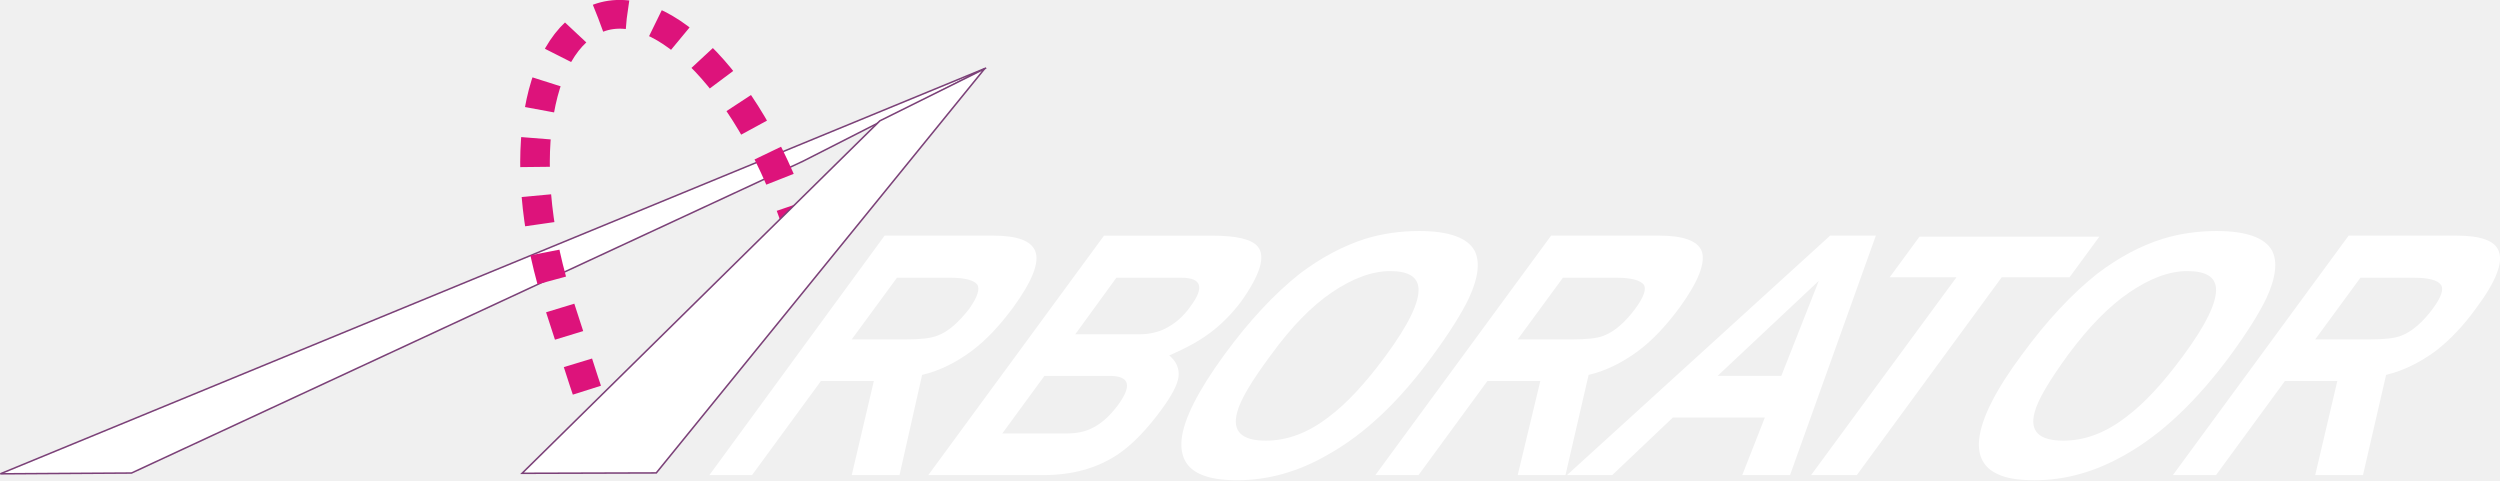
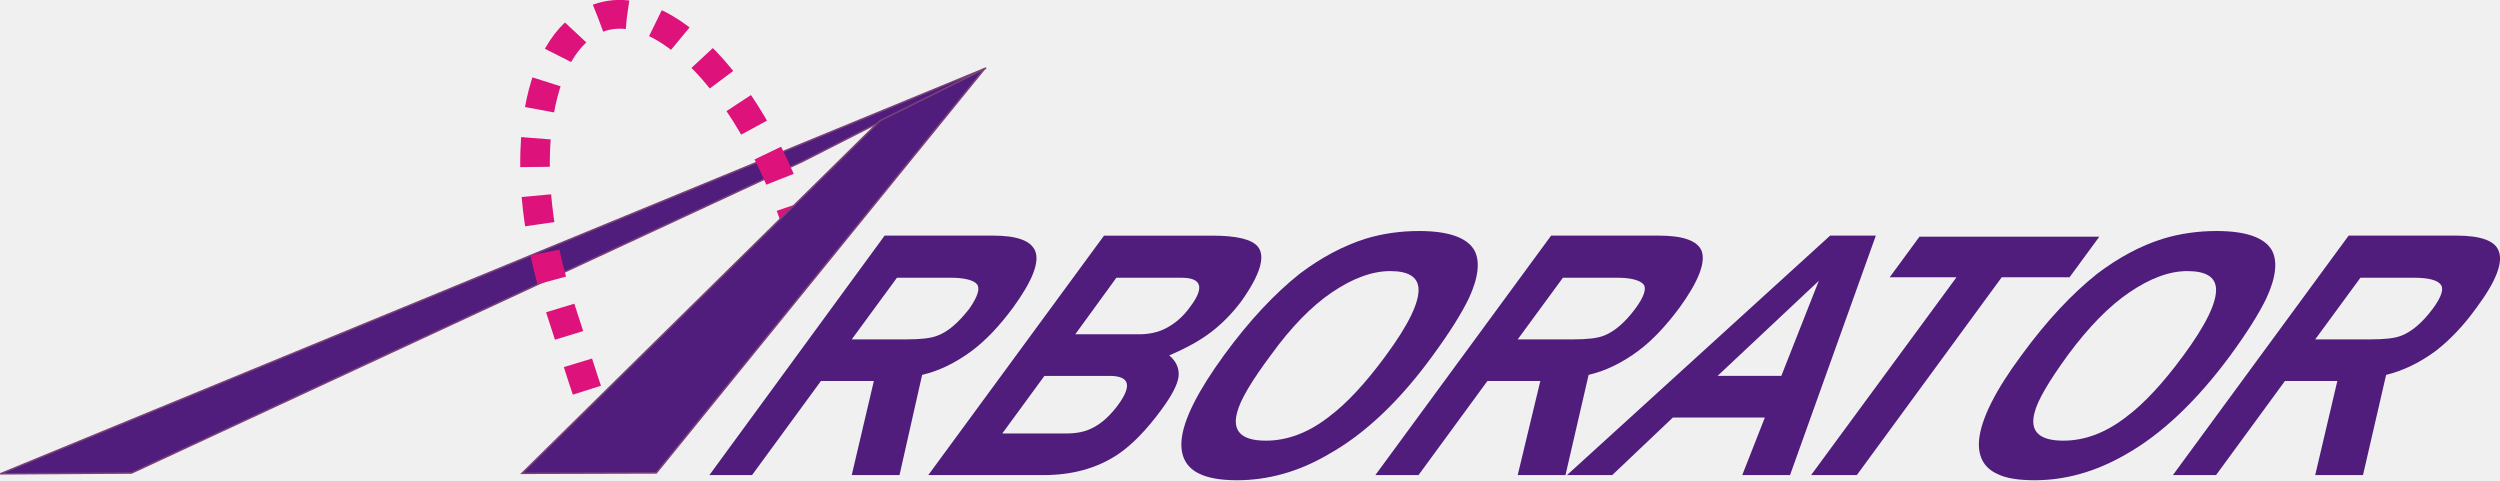
<svg xmlns="http://www.w3.org/2000/svg" width="99.99mm" height="19.206mm" viewBox="0 0 99.99 19.206" version="1.1" id="svg855">
  <defs id="defs849" />
  <g id="layer1" transform="translate(-18.79667,-118.8194)">
    <g style="image-rendering:optimizeQuality;shape-rendering:geometricPrecision;text-rendering:geometricPrecision" id="g7121" transform="matrix(0.02114257,0,0,0.0205227,92.17377,49.99456)">
-       <path class="fil1 str0" d="M -1952,3668 -3221.848,4275.48 -3470,4277 -1605,3486 Z" id="path9" style="fill:#ffffff;stroke:#7b4178;stroke-width:3" />
+       <path class="fil1 str0" d="M -1952,3668 -3221.848,4275.48 -3470,4277 -1605,3486 Z" id="path9" style="fill:#501d7d;stroke:#7b4178;stroke-width:3" />
      <path class="fil2 str1" d="m -2339,3389 c 124,-48 294,139 379,410 l -316,377 c -67,30 -54,31 -137,-229 -83,-259 -49,-510 74,-558 z" id="path11" style="fill:none;stroke:#dd137b;stroke-width:56;stroke-dasharray:56, 56" />
-       <path class="fil1 str0" d="m -1806,3589 197.848,-101.22 -620.938,787.48 L -2483,4276 Z" id="path19" style="fill:#ffffff;stroke:#7b4178;stroke-width:3" />
+       <path class="fil1 str0" d="m -1806,3589 197.848,-101.22 -620.938,787.48 L -2483,4276 Z" id="path19" style="fill:#501d7d;stroke:#7b4178;stroke-width:3" />
    </g>
-     <path style="fill:#ffffff;stroke-width:0.021;image-rendering:optimizeQuality;shape-rendering:geometricPrecision;text-rendering:geometricPrecision" id="path21" d="m 54.774,137.82 h -1.911 l 0.884,-3.761 h -2.117 l -2.754,3.761 h -1.706 l 7.008,-9.577 h 4.337 c 0.966,0 1.521,0.206 1.685,0.617 0.185,0.452 -0.123,1.213 -0.884,2.261 -0.534,0.719 -1.069,1.295 -1.644,1.726 -0.637,0.473 -1.295,0.802 -1.994,0.966 z m 2.795,-6.659 c 0.329,-0.473 0.432,-0.802 0.308,-0.966 -0.123,-0.164 -0.493,-0.267 -1.048,-0.267 h -2.158 l -1.809,2.466 h 2.158 c 0.575,0 0.987,-0.041 1.254,-0.144 0.452,-0.164 0.863,-0.534 1.295,-1.089 z" class="fil1" />
-     <path style="fill:#ffffff;stroke-width:0.021;image-rendering:optimizeQuality;shape-rendering:geometricPrecision;text-rendering:geometricPrecision" id="path23" d="m 65.276,135.169 c -0.617,0.843 -1.213,1.459 -1.809,1.85 -0.822,0.534 -1.788,0.802 -2.939,0.802 h -4.604 l 7.029,-9.577 h 4.316 c 0.987,0 1.583,0.144 1.829,0.432 0.329,0.39 0.103,1.13 -0.658,2.199 -0.37,0.493 -0.781,0.904 -1.213,1.233 -0.432,0.329 -0.987,0.637 -1.665,0.925 0.288,0.247 0.411,0.534 0.37,0.863 -0.041,0.308 -0.267,0.74 -0.658,1.274 z m 1.13,-4.09 c 0.575,-0.76 0.452,-1.151 -0.349,-1.151 h -2.61 l -1.644,2.261 h 2.569 c 0.39,0 0.74,-0.082 1.028,-0.226 0.37,-0.185 0.719,-0.473 1.007,-0.884 z m -2.898,3.946 c 0.575,-0.781 0.473,-1.171 -0.329,-1.171 h -2.61 l -1.685,2.302 h 2.569 c 0.39,0 0.74,-0.062 1.048,-0.226 0.37,-0.185 0.699,-0.493 1.007,-0.904 z" class="fil1" />
-     <path style="fill:#ffffff;stroke-width:0.021;image-rendering:optimizeQuality;shape-rendering:geometricPrecision;text-rendering:geometricPrecision" id="path25" d="m 76.107,133.032 c -1.315,1.809 -2.713,3.144 -4.193,3.967 -1.192,0.699 -2.425,1.028 -3.638,1.028 -0.637,0 -1.13,-0.082 -1.48,-0.247 -0.555,-0.247 -0.802,-0.719 -0.74,-1.377 0.082,-0.822 0.658,-1.952 1.706,-3.391 1.007,-1.377 2.014,-2.446 3.021,-3.247 0.843,-0.637 1.726,-1.11 2.631,-1.398 0.678,-0.206 1.398,-0.308 2.137,-0.308 1.192,0 1.932,0.267 2.22,0.781 0.226,0.432 0.164,1.069 -0.226,1.911 -0.288,0.596 -0.76,1.356 -1.439,2.281 z m -1.891,0.021 c 0.925,-1.254 1.356,-2.158 1.315,-2.713 -0.041,-0.452 -0.411,-0.678 -1.13,-0.678 -0.719,0 -1.5,0.288 -2.322,0.843 -0.822,0.555 -1.644,1.398 -2.446,2.507 -0.781,1.048 -1.233,1.809 -1.356,2.302 -0.206,0.76 0.185,1.13 1.151,1.13 0.843,0 1.685,-0.308 2.507,-0.945 0.719,-0.534 1.48,-1.356 2.281,-2.446 z" class="fil1" />
-     <path style="fill:#ffffff;stroke-width:0.021;image-rendering:optimizeQuality;shape-rendering:geometricPrecision;text-rendering:geometricPrecision" id="path27" d="m 81.41,137.82 h -1.911 l 0.904,-3.761 h -2.117 l -2.754,3.761 H 73.806 l 7.029,-9.577 h 4.316 c 0.966,0 1.541,0.206 1.706,0.617 0.164,0.452 -0.123,1.213 -0.884,2.261 -0.534,0.719 -1.069,1.295 -1.644,1.726 -0.637,0.473 -1.295,0.802 -1.994,0.966 z m 2.795,-6.659 c 0.349,-0.473 0.452,-0.802 0.329,-0.966 -0.144,-0.164 -0.493,-0.267 -1.048,-0.267 h -2.179 l -1.809,2.466 h 2.179 c 0.575,0 0.987,-0.041 1.254,-0.144 0.432,-0.164 0.863,-0.534 1.274,-1.089 z" class="fil1" />
-     <path style="fill:#ffffff;stroke-width:0.021;image-rendering:optimizeQuality;shape-rendering:geometricPrecision;text-rendering:geometricPrecision" id="path29" d="m 90.391,137.82 h -1.911 l 0.904,-2.302 h -3.679 l -2.425,2.302 H 81.471 L 91.994,128.243 h 1.829 z m -0.349,-3.967 1.5,-3.802 -4.049,3.802 z" class="fil1" />
-     <path style="fill:#ffffff;stroke-width:0.021;image-rendering:optimizeQuality;shape-rendering:geometricPrecision;text-rendering:geometricPrecision" id="path31" d="m 101.571,129.908 h -2.713 l -5.796,7.913 h -1.829 l 5.816,-7.913 h -2.672 l 1.192,-1.624 h 7.193 z" class="fil1" />
-     <path style="fill:#ffffff;stroke-width:0.021;image-rendering:optimizeQuality;shape-rendering:geometricPrecision;text-rendering:geometricPrecision" id="path33" d="m 108.004,133.032 c -1.336,1.809 -2.733,3.144 -4.193,3.967 -1.213,0.699 -2.425,1.028 -3.638,1.028 -0.658,0 -1.151,-0.082 -1.48,-0.247 -0.555,-0.247 -0.802,-0.719 -0.74,-1.377 0.082,-0.822 0.637,-1.952 1.706,-3.391 1.007,-1.377 2.014,-2.446 3.021,-3.247 0.843,-0.637 1.706,-1.11 2.631,-1.398 0.678,-0.206 1.398,-0.308 2.137,-0.308 1.192,0 1.932,0.267 2.22,0.781 0.226,0.432 0.164,1.069 -0.226,1.911 -0.288,0.596 -0.76,1.356 -1.439,2.281 z m -1.891,0.021 c 0.925,-1.254 1.356,-2.158 1.315,-2.713 -0.041,-0.452 -0.411,-0.678 -1.151,-0.678 -0.719,0 -1.48,0.288 -2.302,0.843 -0.822,0.555 -1.644,1.398 -2.466,2.507 -0.76,1.048 -1.213,1.809 -1.336,2.302 -0.206,0.76 0.185,1.13 1.151,1.13 0.843,0 1.685,-0.308 2.507,-0.945 0.719,-0.534 1.48,-1.356 2.281,-2.446 z" class="fil1" />
-     <path style="fill:#ffffff;stroke-width:0.021;image-rendering:optimizeQuality;shape-rendering:geometricPrecision;text-rendering:geometricPrecision" id="path35" d="m 113.307,137.82 h -1.911 l 0.884,-3.761 h -2.096 l -2.754,3.761 h -1.726 l 7.029,-9.577 h 4.316 c 0.966,0 1.541,0.206 1.685,0.617 0.185,0.452 -0.103,1.213 -0.884,2.261 -0.514,0.719 -1.069,1.295 -1.624,1.726 -0.637,0.473 -1.315,0.802 -1.994,0.966 z m 2.795,-6.659 c 0.349,-0.473 0.452,-0.802 0.308,-0.966 -0.123,-0.164 -0.473,-0.267 -1.048,-0.267 h -2.158 l -1.809,2.466 h 2.179 c 0.575,0 0.987,-0.041 1.254,-0.144 0.432,-0.164 0.863,-0.534 1.274,-1.089 z" class="fil1" />
+     <path style="fill:#501d7d;stroke-width:0.021;image-rendering:optimizeQuality;shape-rendering:geometricPrecision;text-rendering:geometricPrecision" id="path21" d="m 54.774,137.82 h -1.911 l 0.884,-3.761 h -2.117 l -2.754,3.761 h -1.706 l 7.008,-9.577 h 4.337 c 0.966,0 1.521,0.206 1.685,0.617 0.185,0.452 -0.123,1.213 -0.884,2.261 -0.534,0.719 -1.069,1.295 -1.644,1.726 -0.637,0.473 -1.295,0.802 -1.994,0.966 z m 2.795,-6.659 c 0.329,-0.473 0.432,-0.802 0.308,-0.966 -0.123,-0.164 -0.493,-0.267 -1.048,-0.267 h -2.158 l -1.809,2.466 h 2.158 c 0.575,0 0.987,-0.041 1.254,-0.144 0.452,-0.164 0.863,-0.534 1.295,-1.089 z" class="fil1" />
+     <path style="fill:#501d7d;stroke-width:0.021;image-rendering:optimizeQuality;shape-rendering:geometricPrecision;text-rendering:geometricPrecision" id="path23" d="m 65.276,135.169 c -0.617,0.843 -1.213,1.459 -1.809,1.85 -0.822,0.534 -1.788,0.802 -2.939,0.802 h -4.604 l 7.029,-9.577 h 4.316 c 0.987,0 1.583,0.144 1.829,0.432 0.329,0.39 0.103,1.13 -0.658,2.199 -0.37,0.493 -0.781,0.904 -1.213,1.233 -0.432,0.329 -0.987,0.637 -1.665,0.925 0.288,0.247 0.411,0.534 0.37,0.863 -0.041,0.308 -0.267,0.74 -0.658,1.274 z m 1.13,-4.09 c 0.575,-0.76 0.452,-1.151 -0.349,-1.151 h -2.61 l -1.644,2.261 h 2.569 c 0.39,0 0.74,-0.082 1.028,-0.226 0.37,-0.185 0.719,-0.473 1.007,-0.884 z m -2.898,3.946 c 0.575,-0.781 0.473,-1.171 -0.329,-1.171 h -2.61 l -1.685,2.302 h 2.569 c 0.39,0 0.74,-0.062 1.048,-0.226 0.37,-0.185 0.699,-0.493 1.007,-0.904 z" class="fil1" />
+     <path style="fill:#501d7d;stroke-width:0.021;image-rendering:optimizeQuality;shape-rendering:geometricPrecision;text-rendering:geometricPrecision" id="path25" d="m 76.107,133.032 c -1.315,1.809 -2.713,3.144 -4.193,3.967 -1.192,0.699 -2.425,1.028 -3.638,1.028 -0.637,0 -1.13,-0.082 -1.48,-0.247 -0.555,-0.247 -0.802,-0.719 -0.74,-1.377 0.082,-0.822 0.658,-1.952 1.706,-3.391 1.007,-1.377 2.014,-2.446 3.021,-3.247 0.843,-0.637 1.726,-1.11 2.631,-1.398 0.678,-0.206 1.398,-0.308 2.137,-0.308 1.192,0 1.932,0.267 2.22,0.781 0.226,0.432 0.164,1.069 -0.226,1.911 -0.288,0.596 -0.76,1.356 -1.439,2.281 z m -1.891,0.021 c 0.925,-1.254 1.356,-2.158 1.315,-2.713 -0.041,-0.452 -0.411,-0.678 -1.13,-0.678 -0.719,0 -1.5,0.288 -2.322,0.843 -0.822,0.555 -1.644,1.398 -2.446,2.507 -0.781,1.048 -1.233,1.809 -1.356,2.302 -0.206,0.76 0.185,1.13 1.151,1.13 0.843,0 1.685,-0.308 2.507,-0.945 0.719,-0.534 1.48,-1.356 2.281,-2.446 z" class="fil1" />
+     <path style="fill:#501d7d;stroke-width:0.021;image-rendering:optimizeQuality;shape-rendering:geometricPrecision;text-rendering:geometricPrecision" id="path27" d="m 81.41,137.82 h -1.911 l 0.904,-3.761 h -2.117 l -2.754,3.761 H 73.806 l 7.029,-9.577 h 4.316 c 0.966,0 1.541,0.206 1.706,0.617 0.164,0.452 -0.123,1.213 -0.884,2.261 -0.534,0.719 -1.069,1.295 -1.644,1.726 -0.637,0.473 -1.295,0.802 -1.994,0.966 z m 2.795,-6.659 c 0.349,-0.473 0.452,-0.802 0.329,-0.966 -0.144,-0.164 -0.493,-0.267 -1.048,-0.267 h -2.179 l -1.809,2.466 h 2.179 c 0.575,0 0.987,-0.041 1.254,-0.144 0.432,-0.164 0.863,-0.534 1.274,-1.089 z" class="fil1" />
+     <path style="fill:#501d7d;stroke-width:0.021;image-rendering:optimizeQuality;shape-rendering:geometricPrecision;text-rendering:geometricPrecision" id="path29" d="m 90.391,137.82 h -1.911 l 0.904,-2.302 h -3.679 l -2.425,2.302 H 81.471 L 91.994,128.243 h 1.829 z m -0.349,-3.967 1.5,-3.802 -4.049,3.802 z" class="fil1" />
+     <path style="fill:#501d7d;stroke-width:0.021;image-rendering:optimizeQuality;shape-rendering:geometricPrecision;text-rendering:geometricPrecision" id="path31" d="m 101.571,129.908 h -2.713 l -5.796,7.913 h -1.829 l 5.816,-7.913 h -2.672 l 1.192,-1.624 h 7.193 z" class="fil1" />
+     <path style="fill:#501d7d;stroke-width:0.021;image-rendering:optimizeQuality;shape-rendering:geometricPrecision;text-rendering:geometricPrecision" id="path33" d="m 108.004,133.032 c -1.336,1.809 -2.733,3.144 -4.193,3.967 -1.213,0.699 -2.425,1.028 -3.638,1.028 -0.658,0 -1.151,-0.082 -1.48,-0.247 -0.555,-0.247 -0.802,-0.719 -0.74,-1.377 0.082,-0.822 0.637,-1.952 1.706,-3.391 1.007,-1.377 2.014,-2.446 3.021,-3.247 0.843,-0.637 1.706,-1.11 2.631,-1.398 0.678,-0.206 1.398,-0.308 2.137,-0.308 1.192,0 1.932,0.267 2.22,0.781 0.226,0.432 0.164,1.069 -0.226,1.911 -0.288,0.596 -0.76,1.356 -1.439,2.281 z m -1.891,0.021 c 0.925,-1.254 1.356,-2.158 1.315,-2.713 -0.041,-0.452 -0.411,-0.678 -1.151,-0.678 -0.719,0 -1.48,0.288 -2.302,0.843 -0.822,0.555 -1.644,1.398 -2.466,2.507 -0.76,1.048 -1.213,1.809 -1.336,2.302 -0.206,0.76 0.185,1.13 1.151,1.13 0.843,0 1.685,-0.308 2.507,-0.945 0.719,-0.534 1.48,-1.356 2.281,-2.446 z" class="fil1" />
+     <path style="fill:#501d7d;stroke-width:0.021;image-rendering:optimizeQuality;shape-rendering:geometricPrecision;text-rendering:geometricPrecision" id="path35" d="m 113.307,137.82 h -1.911 l 0.884,-3.761 h -2.096 l -2.754,3.761 h -1.726 l 7.029,-9.577 h 4.316 c 0.966,0 1.541,0.206 1.685,0.617 0.185,0.452 -0.103,1.213 -0.884,2.261 -0.514,0.719 -1.069,1.295 -1.624,1.726 -0.637,0.473 -1.315,0.802 -1.994,0.966 z m 2.795,-6.659 c 0.349,-0.473 0.452,-0.802 0.308,-0.966 -0.123,-0.164 -0.473,-0.267 -1.048,-0.267 h -2.158 l -1.809,2.466 h 2.179 c 0.575,0 0.987,-0.041 1.254,-0.144 0.432,-0.164 0.863,-0.534 1.274,-1.089 z" class="fil1" />
  </g>
</svg>
